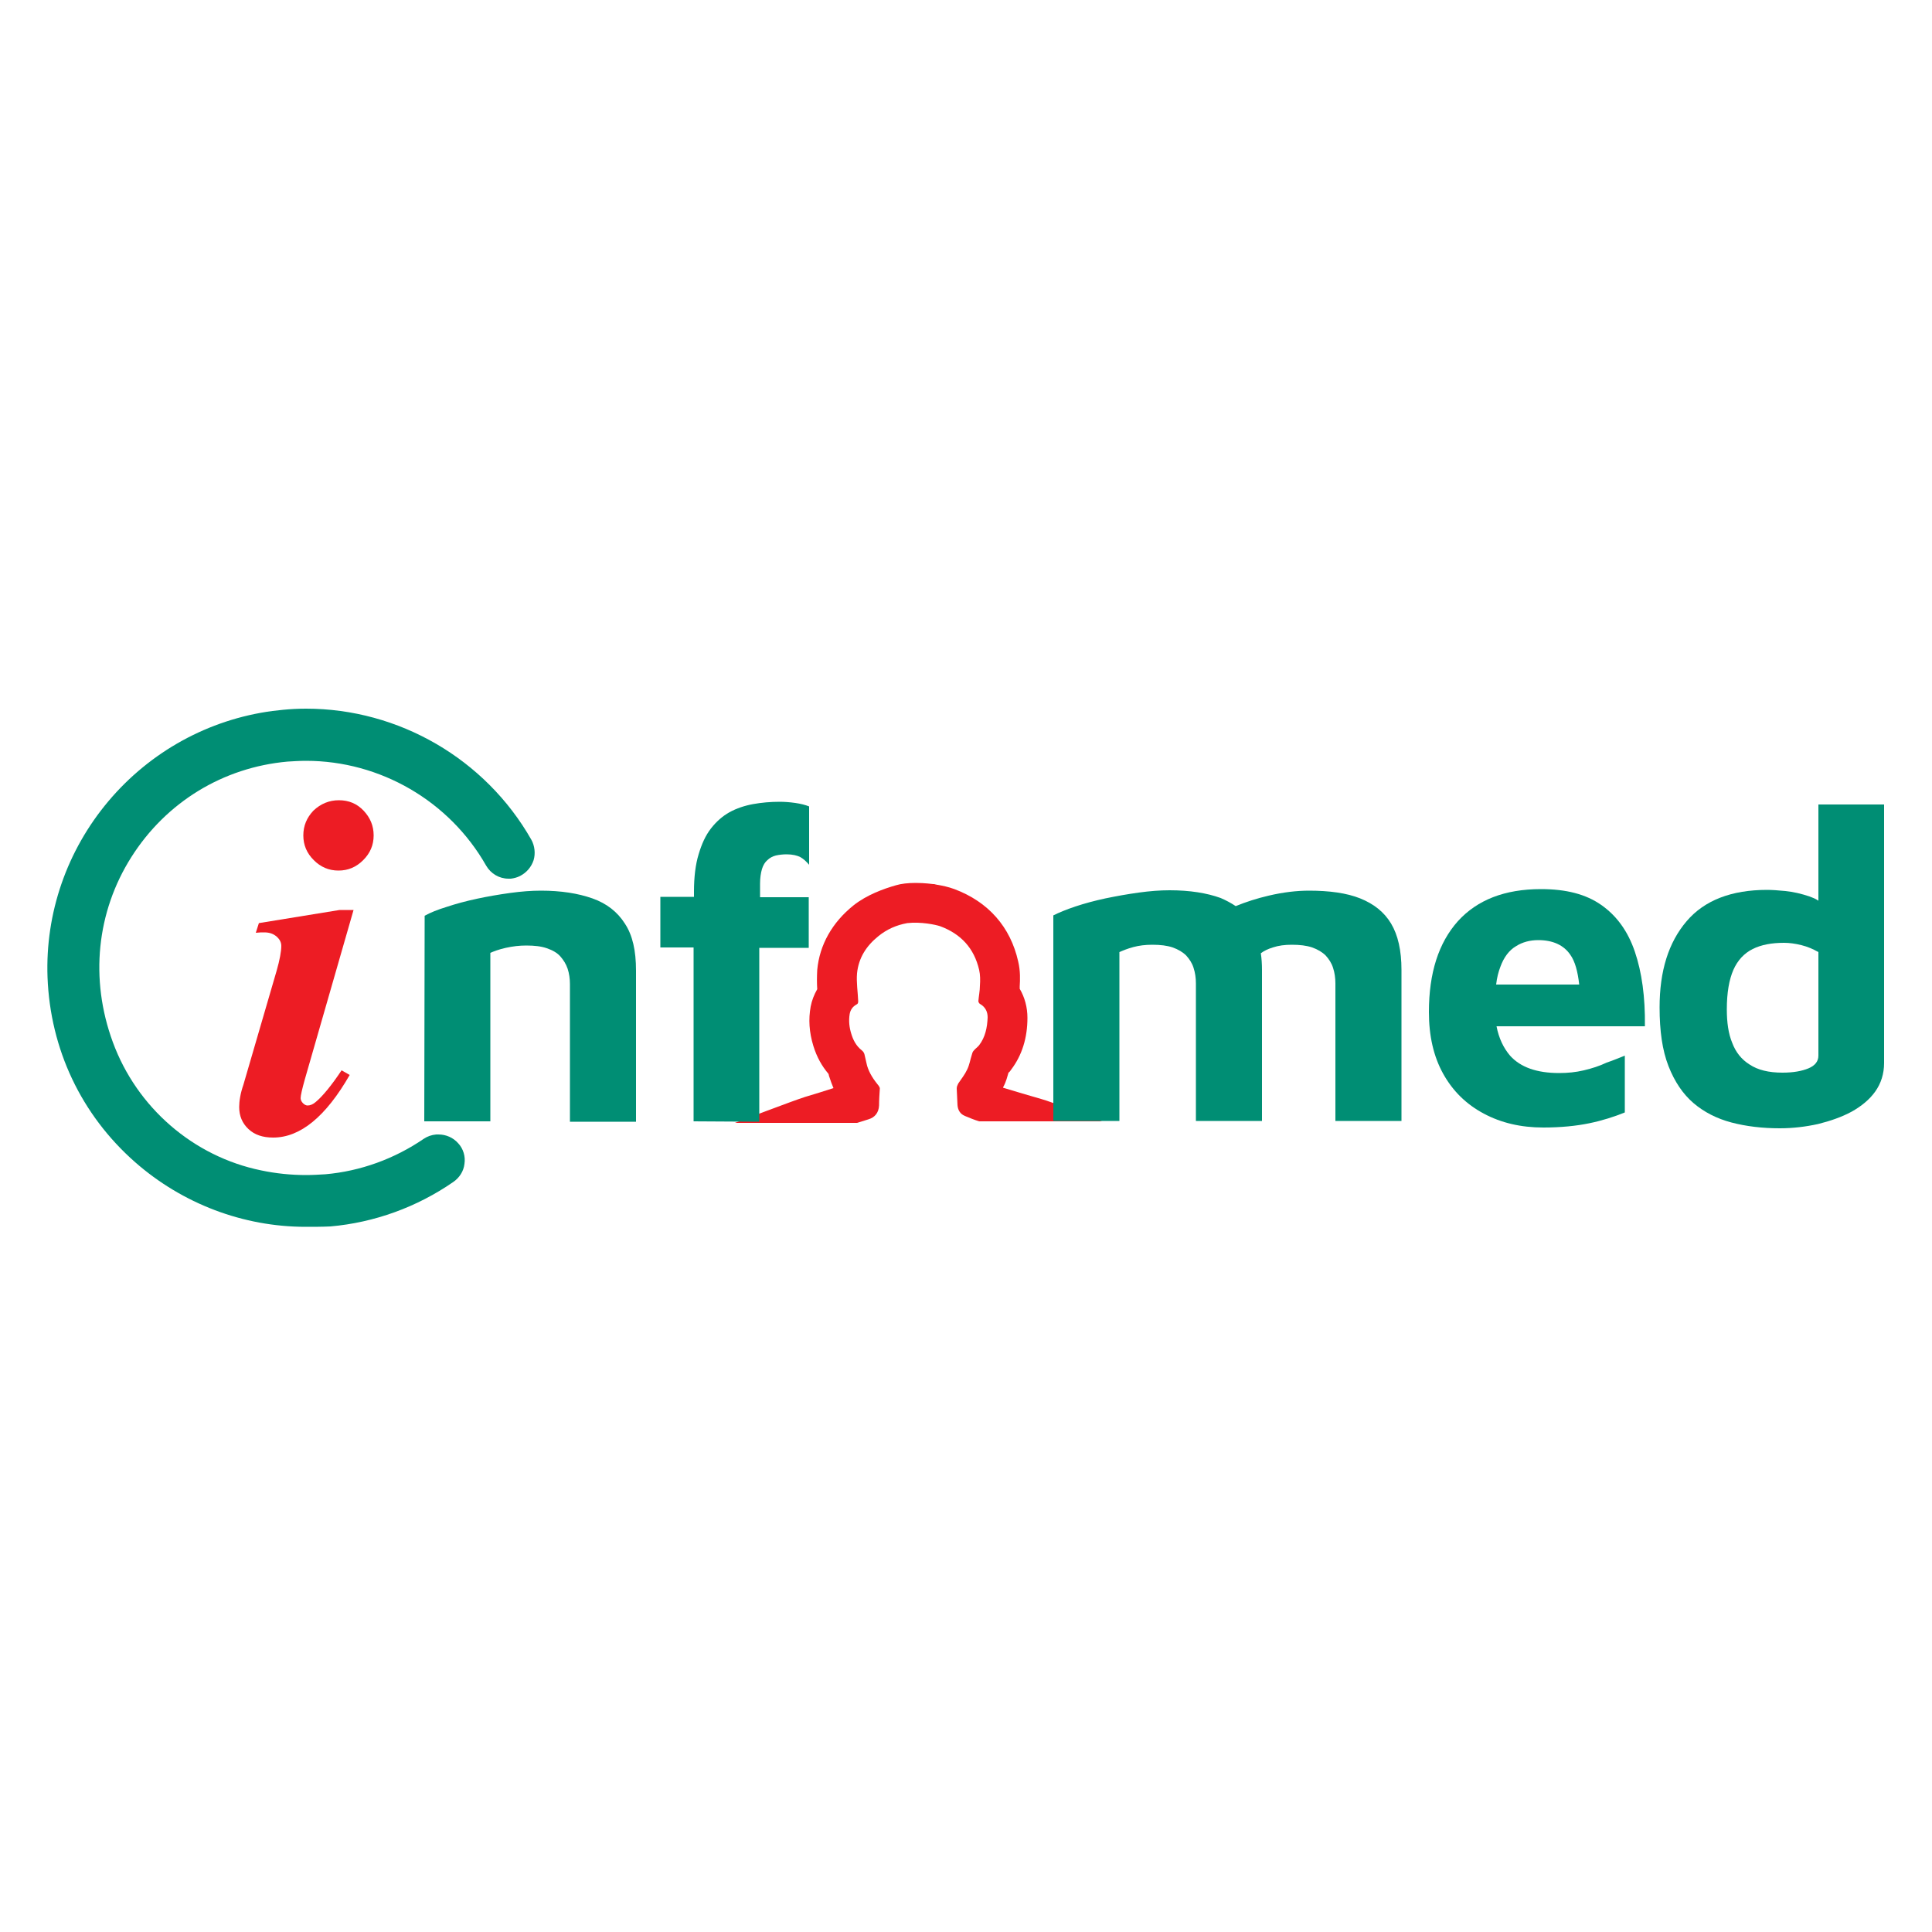
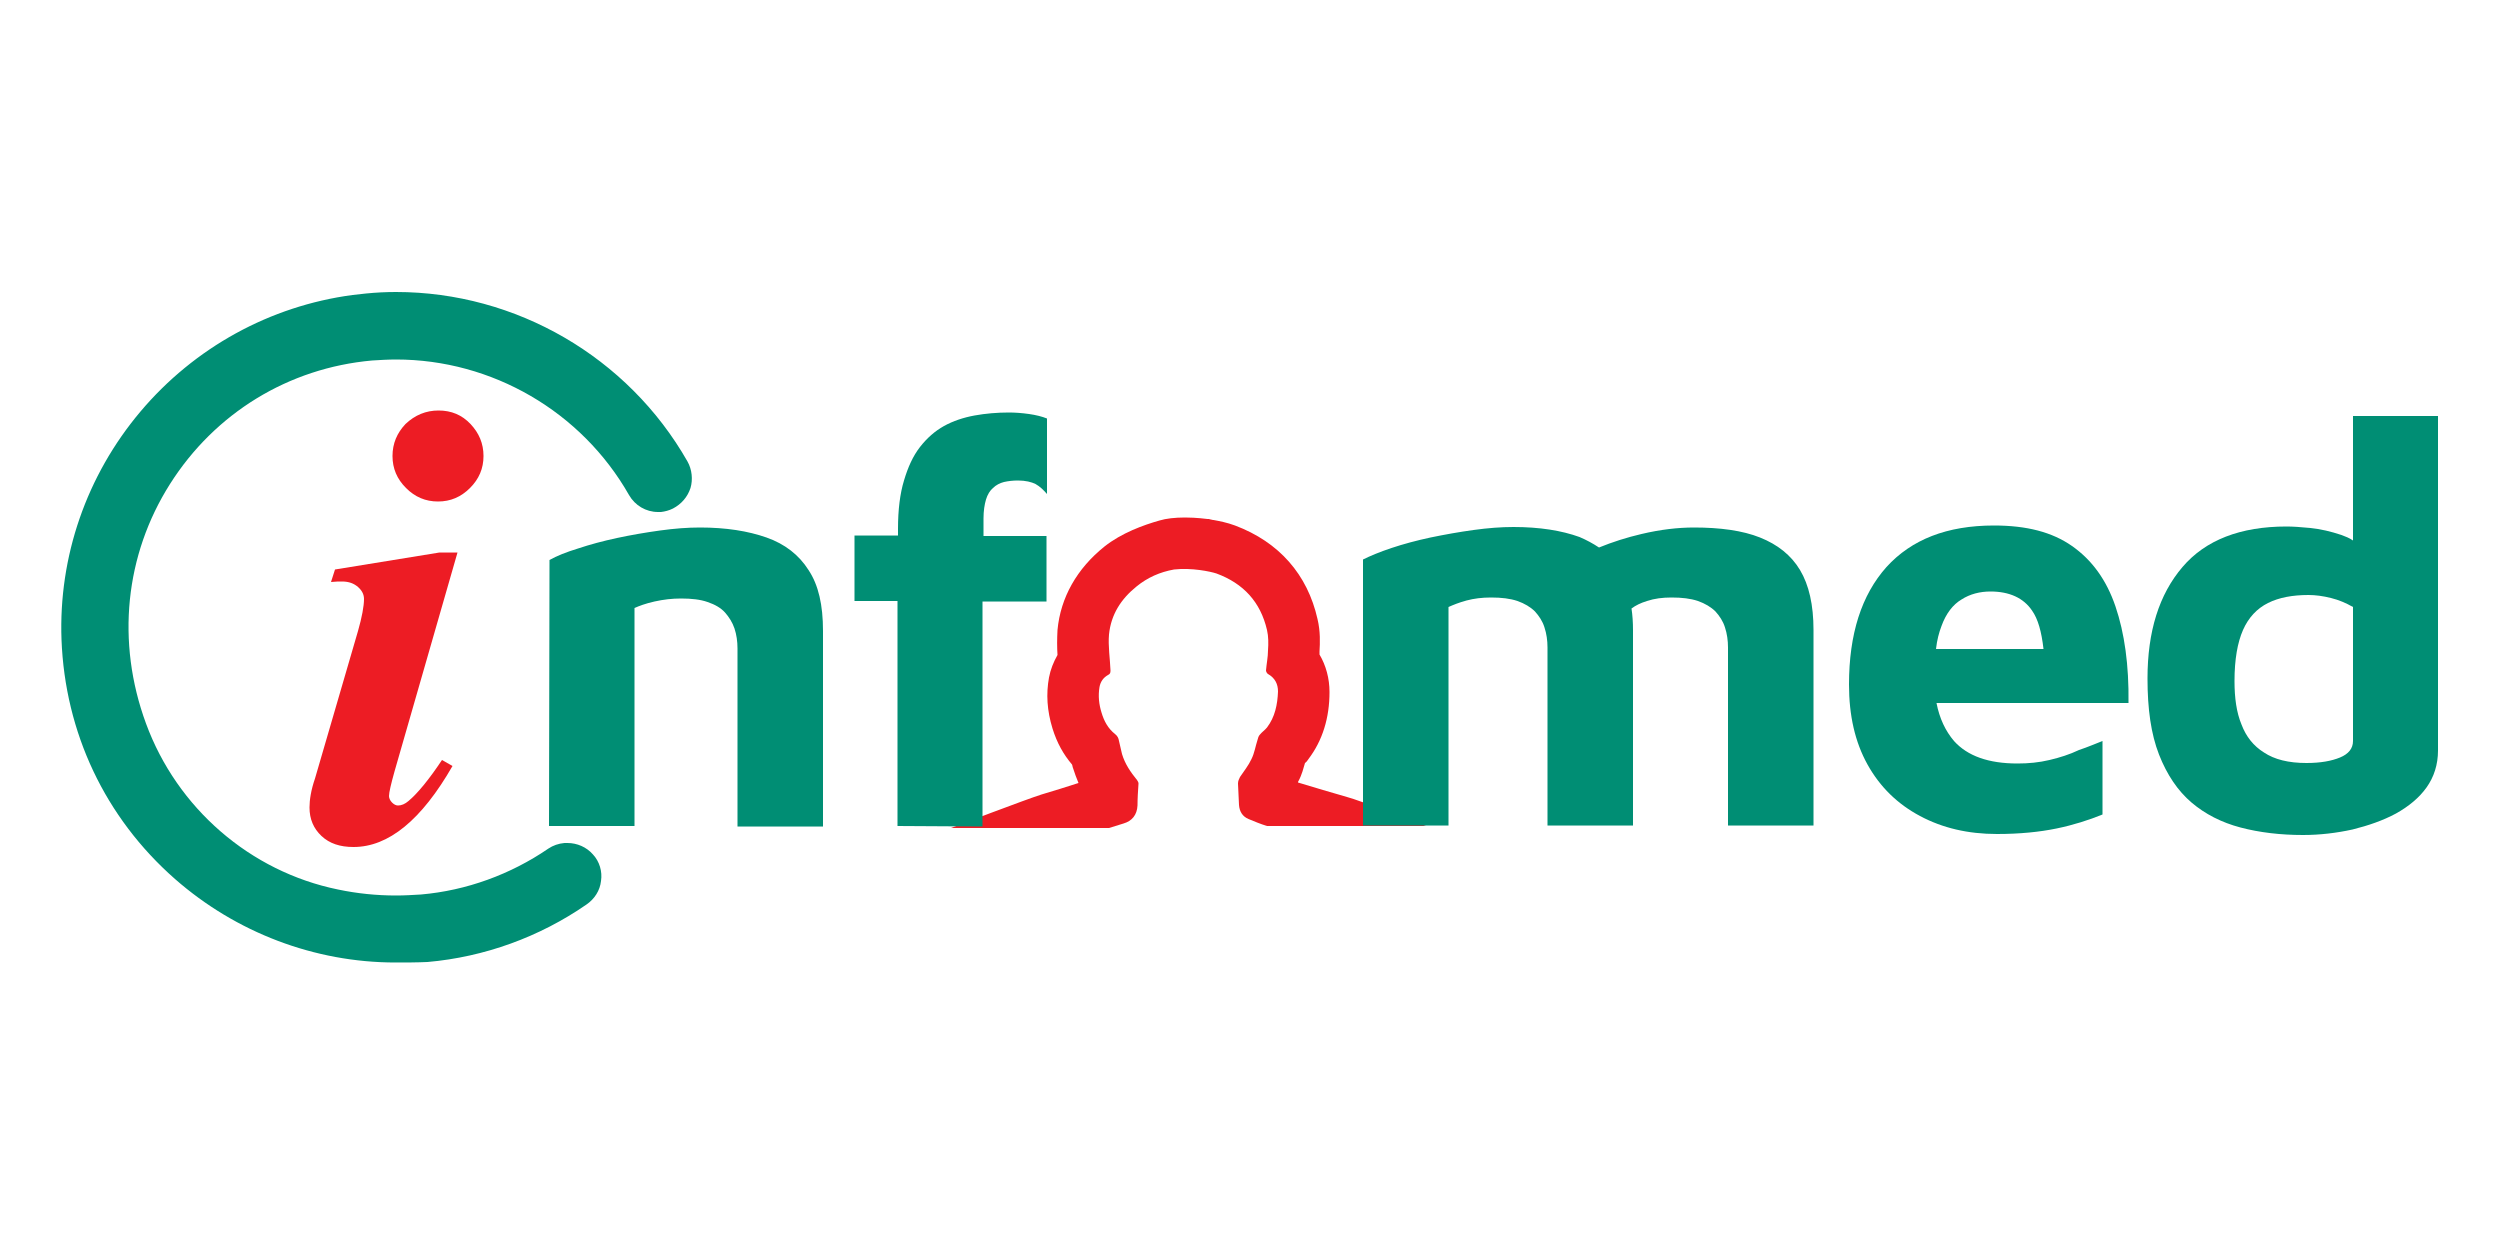
- <svg xmlns="http://www.w3.org/2000/svg" version="1.1" id="Layer_1" x="0px" y="0px" viewBox="0 0 500 500" style="enable-background:new 0 0 500 500;" xml:space="preserve">
+ <svg xmlns="http://www.w3.org/2000/svg" version="1.1" id="Layer_1" x="0px" y="0px" viewBox="0 0 500 250" style="enable-background:new 0 0 500 250;" xml:space="preserve">
  <style type="text/css">
	.st0{fill:#ED1C24;}
	.st1{fill:#008E74;}
</style>
  <g>
-     <path class="st0" d="M285.2,290.2h-31.8c-1.3-0.4-2.5-0.9-3.7-1.4c-1.2-0.5-1.8-1.5-1.9-2.8c-0.1-1.4-0.1-2.9-0.2-4.3   c0-0.5,0.2-0.9,0.4-1.3c0.8-1.2,1.7-2.3,2.3-3.6c0.6-1.2,0.8-2.6,1.2-3.8c0.1-0.4,0.2-0.8,0.5-1.1c0.4-0.5,1-0.9,1.4-1.4   c1.6-2.1,2.1-4.6,2.2-7.2c0-1.5-0.6-2.7-2-3.5c-0.2-0.1-0.4-0.5-0.4-0.7c0.1-1.3,0.4-2.7,0.4-4c0.1-1.4,0.1-2.8-0.2-4.1   c-1.3-5.6-4.7-9.3-10.1-11.3c-1.2-0.4-5-1.2-8.5-0.8c-2.8,0.5-5.3,1.6-7.5,3.4c-3.1,2.5-5.1,5.6-5.5,9.6c-0.2,2.3,0.2,4.8,0.3,7.2   c0,0.5-0.1,0.7-0.5,0.9c-0.9,0.5-1.5,1.3-1.7,2.4c-0.3,1.8-0.1,3.5,0.4,5.1c0.5,1.7,1.3,3.2,2.7,4.3c0.5,0.4,0.7,0.8,0.8,1.4   c0.2,0.8,0.4,1.7,0.6,2.6c0.6,2,1.7,3.6,3,5.2c0.1,0.2,0.3,0.4,0.3,0.7c-0.1,1.5-0.2,3-0.2,4.4c-0.1,1.9-1.1,3.1-2.8,3.6   c-1,0.3-2,0.6-2.9,0.9h-31.6c0,0,15.2-5.8,18.1-6.7c2.4-0.7,4.9-1.5,7.4-2.3c-0.4-1-0.8-2-1.1-3c-0.1-0.2-0.1-0.5-0.2-0.7   c-1.7-2-3-4.3-3.9-7.2c-1.1-3.6-1.3-6.9-0.7-10.2c0.3-1.6,0.9-3.1,1.7-4.5c-0.1-1.5-0.1-3.2,0-5c0.6-6.5,3.9-12.3,9.4-16.7   c3.4-2.7,7.8-4.3,11-5.2c1.3-0.4,3.1-0.6,5.1-0.6c2.4,0,4.4,0.3,4.5,0.3l0.2,0l0.1,0c0.2,0.1,0.5,0.1,0.8,0.2l0.1,0   c1.1,0.2,2.7,0.5,4.3,1.1c8.8,3.3,14.5,9.8,16.5,18.7c0.6,2.5,0.5,4.8,0.4,6.5c0,0,0,0.5,0,0.6c1.3,2.2,2,4.8,2,7.5   c0,5.2-1.4,9.7-4.2,13.4c-0.2,0.3-0.4,0.6-0.7,0.8c-0.3,1-0.6,2.3-1.3,3.6c-0.1,0.1-0.1,0.2-0.1,0.3c1.7,0.5,3.3,1,5,1.5   c1.6,0.5,3.2,0.9,4.8,1.4C271.8,285,285.2,290.2,285.2,290.2z" />
+     <path class="st0" d="M285.2,165.2h-31.8c-1.3-0.4-2.5-0.9-3.7-1.4s-1.8-1.5-1.9-2.8c-0.1-1.4-0.1-2.9-0.2-4.3   c0-0.5,0.2-0.9,0.4-1.3c0.8-1.2,1.7-2.3,2.3-3.6c0.6-1.2,0.8-2.6,1.2-3.8c0.1-0.4,0.2-0.8,0.5-1.1c0.4-0.5,1-0.9,1.4-1.4   c1.6-2.1,2.1-4.6,2.2-7.2c0-1.5-0.6-2.7-2-3.5c-0.2-0.1-0.4-0.5-0.4-0.7c0.1-1.3,0.4-2.7,0.4-4c0.1-1.4,0.1-2.8-0.2-4.1   c-1.3-5.6-4.7-9.3-10.1-11.3c-1.2-0.4-5-1.2-8.5-0.8c-2.8,0.5-5.3,1.6-7.5,3.4c-3.1,2.5-5.1,5.6-5.5,9.6c-0.2,2.3,0.2,4.8,0.3,7.2   c0,0.5-0.1,0.7-0.5,0.9c-0.9,0.5-1.5,1.3-1.7,2.4c-0.3,1.8-0.1,3.5,0.4,5.1c0.5,1.7,1.3,3.2,2.7,4.3c0.5,0.4,0.7,0.8,0.8,1.4   c0.2,0.8,0.4,1.7,0.6,2.6c0.6,2,1.7,3.6,3,5.2c0.1,0.2,0.3,0.4,0.3,0.7c-0.1,1.5-0.2,3-0.2,4.4c-0.1,1.9-1.1,3.1-2.8,3.6   c-1,0.3-2,0.6-2.9,0.9h-31.6c0,0,15.2-5.8,18.1-6.7c2.4-0.7,4.9-1.5,7.4-2.3c-0.4-1-0.8-2-1.1-3c-0.1-0.2-0.1-0.5-0.2-0.7   c-1.7-2-3-4.3-3.9-7.2c-1.1-3.6-1.3-6.9-0.7-10.2c0.3-1.6,0.9-3.1,1.7-4.5c-0.1-1.5-0.1-3.2,0-5c0.6-6.5,3.9-12.3,9.4-16.7   c3.4-2.7,7.8-4.3,11-5.2c1.3-0.4,3.1-0.6,5.1-0.6c2.4,0,4.4,0.3,4.5,0.3h0.2h0.1c0.2,0.1,0.5,0.1,0.8,0.2h0.1   c1.1,0.2,2.7,0.5,4.3,1.1c8.8,3.3,14.5,9.8,16.5,18.7c0.6,2.5,0.5,4.8,0.4,6.5c0,0,0,0.5,0,0.6c1.3,2.2,2,4.8,2,7.5   c0,5.2-1.4,9.7-4.2,13.4c-0.2,0.3-0.4,0.6-0.7,0.8c-0.3,1-0.6,2.3-1.3,3.6c-0.1,0.1-0.1,0.2-0.1,0.3c1.7,0.5,3.3,1,5,1.5   c1.6,0.5,3.2,0.9,4.8,1.4C271.8,160,285.2,165.2,285.2,165.2z" />
    <g>
-       <path class="st1" d="M109.9,237c1.4-0.8,3.4-1.6,5.7-2.3c2.4-0.8,5-1.5,7.8-2.1c2.8-0.6,5.7-1.1,8.6-1.5c2.9-0.4,5.5-0.6,8-0.6    c5.2,0,9.6,0.7,13.3,2c3.7,1.3,6.5,3.5,8.4,6.5c2,3,2.9,7,2.9,12.2v39.1h-17.1v-35.6c0-1.4-0.2-2.8-0.6-4    c-0.4-1.2-1.1-2.3-1.9-3.2c-0.8-0.9-2-1.6-3.5-2.1c-1.4-0.5-3.2-0.7-5.3-0.7c-1.8,0-3.5,0.2-5.3,0.6c-1.8,0.4-3.1,0.9-4,1.3v43.6    h-17.1L109.9,237L109.9,237z" />
-       <path class="st1" d="M179.5,290.2v-45h-8.6v-13.1h8.7v-1.4c0-3.7,0.4-7,1.2-9.6c0.8-2.7,1.8-4.9,3.2-6.7c1.4-1.8,3-3.2,4.8-4.2    c1.8-1,3.9-1.7,6.1-2.1c2.2-0.4,4.5-0.6,6.9-0.6c1.2,0,2.6,0.1,4,0.3c1.4,0.2,2.6,0.5,3.6,0.9v15.1c-0.7-0.8-1.4-1.5-2.3-2    c-0.8-0.4-2-0.7-3.5-0.7c-1,0-1.9,0.1-2.8,0.3c-0.8,0.2-1.6,0.6-2.2,1.2c-0.6,0.5-1.1,1.3-1.4,2.3c-0.3,1-0.5,2.3-0.5,3.8v3.5    h12.6v13.1h-12.8v45L179.5,290.2L179.5,290.2z" />
-       <path class="st1" d="M360,239c-1.8-3-4.5-5.1-8-6.5s-8-2-13.2-2c-3.2,0-6.7,0.4-10.5,1.3c-3,0.7-5.8,1.6-8.5,2.7    c-1.2-0.8-2.5-1.5-3.9-2.1c-3.6-1.3-8-2-13.2-2c-2.5,0-5.1,0.2-8,0.6c-2.9,0.4-5.7,0.9-8.6,1.5c-2.8,0.6-5.4,1.3-7.8,2.1    s-4.3,1.6-5.7,2.3v53.2h17.1v-43.7c0.9-0.4,2.1-0.9,3.6-1.3c1.5-0.4,3.1-0.6,4.9-0.6c2.1,0,3.8,0.2,5.3,0.7    c1.4,0.5,2.6,1.2,3.5,2.1c0.8,0.9,1.5,1.9,1.9,3.2c0.4,1.2,0.6,2.6,0.6,4v35.6h17.1v-39.1c0-1.5-0.1-3-0.3-4.3    c0.8-0.6,1.8-1.1,3.1-1.5c1.5-0.5,3.1-0.7,4.9-0.7c2.1,0,3.8,0.2,5.3,0.7c1.4,0.5,2.6,1.2,3.5,2.1c0.8,0.9,1.5,1.9,1.9,3.2    c0.4,1.2,0.6,2.6,0.6,4v35.6h17.1v-39.1C362.7,246,361.8,242,360,239z" />
-       <path class="st1" d="M409.9,277c-2.1,0.5-4.2,0.7-6.4,0.7c-5.8,0-10-1.5-12.7-4.5c-1.7-2-2.9-4.5-3.5-7.6h38.4    c0.1-7.6-0.8-14-2.6-19.3c-1.8-5.3-4.7-9.3-8.7-12.1c-4-2.8-9.1-4.1-15.6-4.1c-9.4,0-16.5,2.8-21.5,8.3c-5,5.6-7.5,13.4-7.5,23.5    c0,6.2,1.2,11.5,3.7,16c2.5,4.5,6,7.9,10.5,10.3c4.5,2.4,9.6,3.6,15.4,3.6c4.5,0,8.5-0.4,11.9-1.1c3.4-0.7,6.5-1.7,9.2-2.8v-14.7    c-1.3,0.5-2.9,1.2-4.7,1.8C413.9,275.9,412,276.5,409.9,277z M388.3,250.2c0.9-2.5,2.3-4.3,4-5.3c1.7-1.1,3.7-1.6,5.8-1.6    c3.8,0,6.6,1.3,8.3,3.8c1.2,1.7,1.9,4.2,2.3,7.7c-5.3,0-21.5,0-21.5,0C387.4,253,387.8,251.5,388.3,250.2z" />
-       <path class="st1" d="M460.6,292c-4.5,0-8.7-0.5-12.5-1.5c-3.8-1-7.1-2.7-9.8-5s-4.9-5.5-6.5-9.6c-1.6-4.1-2.3-9.1-2.3-15.2    c0-9.4,2.3-16.8,7-22.3c4.6-5.4,11.6-8.1,20.8-8.1c1.2,0,2.8,0.1,4.8,0.3c2,0.2,4.1,0.7,6.2,1.4c0.8,0.3,1.6,0.6,2.3,1.1    c0-8.6,0-24.9,0-24.9h17v66.9c0,2.8-0.8,5.3-2.3,7.4c-1.5,2.1-3.6,3.8-6.1,5.2c-2.6,1.4-5.5,2.4-8.7,3.2    C467.3,291.6,464,292,460.6,292z M461.3,277.6c2.8,0,5-0.4,6.7-1.1c1.7-0.7,2.6-1.8,2.6-3.3v-26.8c-1.4-0.8-2.8-1.4-4.4-1.8    c-1.6-0.4-3.1-0.6-4.5-0.6c-3.2,0-5.9,0.5-8.1,1.6c-2.2,1.1-3.9,2.9-5,5.4c-1.1,2.5-1.7,5.9-1.7,10.2c0,3.4,0.4,6.3,1.4,8.7    c0.9,2.4,2.4,4.3,4.5,5.6C454.9,276.9,457.7,277.6,461.3,277.6z" />
+       <path class="st1" d="M109.9,112c1.4-0.8,3.4-1.6,5.7-2.3c2.4-0.8,5-1.5,7.8-2.1s5.7-1.1,8.6-1.5s5.5-0.6,8-0.6    c5.2,0,9.6,0.7,13.3,2s6.5,3.5,8.4,6.5c2,3,2.9,7,2.9,12.2v39.1h-17.1v-35.6c0-1.4-0.2-2.8-0.6-4c-0.4-1.2-1.1-2.3-1.9-3.2    c-0.8-0.9-2-1.6-3.5-2.1c-1.4-0.5-3.2-0.7-5.3-0.7c-1.8,0-3.5,0.2-5.3,0.6c-1.8,0.4-3.1,0.9-4,1.3v43.6h-17.1L109.9,112L109.9,112    z" />
+       <path class="st1" d="M179.5,165.2v-45h-8.6v-13.1h8.7v-1.4c0-3.7,0.4-7,1.2-9.6c0.8-2.7,1.8-4.9,3.2-6.7s3-3.2,4.8-4.2    s3.9-1.7,6.1-2.1c2.2-0.4,4.5-0.6,6.9-0.6c1.2,0,2.6,0.1,4,0.3s2.6,0.5,3.6,0.9v15.1c-0.7-0.8-1.4-1.5-2.3-2    c-0.8-0.4-2-0.7-3.5-0.7c-1,0-1.9,0.1-2.8,0.3c-0.8,0.2-1.6,0.6-2.2,1.2c-0.6,0.5-1.1,1.3-1.4,2.3c-0.3,1-0.5,2.3-0.5,3.8v3.5    h12.6v13.1h-12.8v45L179.5,165.2L179.5,165.2z" />
+       <path class="st1" d="M360,114c-1.8-3-4.5-5.1-8-6.5s-8-2-13.2-2c-3.2,0-6.7,0.4-10.5,1.3c-3,0.7-5.8,1.6-8.5,2.7    c-1.2-0.8-2.5-1.5-3.9-2.1c-3.6-1.3-8-2-13.2-2c-2.5,0-5.1,0.2-8,0.6c-2.9,0.4-5.7,0.9-8.6,1.5c-2.8,0.6-5.4,1.3-7.8,2.1    s-4.3,1.6-5.7,2.3v53.2h17.1v-43.7c0.9-0.4,2.1-0.9,3.6-1.3c1.5-0.4,3.1-0.6,4.9-0.6c2.1,0,3.8,0.2,5.3,0.7    c1.4,0.5,2.6,1.2,3.5,2.1c0.8,0.9,1.5,1.9,1.9,3.2c0.4,1.2,0.6,2.6,0.6,4v35.6h17.1V126c0-1.5-0.1-3-0.3-4.3    c0.8-0.6,1.8-1.1,3.1-1.5c1.5-0.5,3.1-0.7,4.9-0.7c2.1,0,3.8,0.2,5.3,0.7c1.4,0.5,2.6,1.2,3.5,2.1c0.8,0.9,1.5,1.9,1.9,3.2    c0.4,1.2,0.6,2.6,0.6,4v35.6h17.1V126C362.7,121,361.8,117,360,114z" />
+       <path class="st1" d="M409.9,152c-2.1,0.5-4.2,0.7-6.4,0.7c-5.8,0-10-1.5-12.7-4.5c-1.7-2-2.9-4.5-3.5-7.6h38.4    c0.1-7.6-0.8-14-2.6-19.3c-1.8-5.3-4.7-9.3-8.7-12.1s-9.1-4.1-15.6-4.1c-9.4,0-16.5,2.8-21.5,8.3c-5,5.6-7.5,13.4-7.5,23.5    c0,6.2,1.2,11.5,3.7,16s6,7.9,10.5,10.3s9.6,3.6,15.4,3.6c4.5,0,8.5-0.4,11.9-1.1s6.5-1.7,9.2-2.8v-14.7c-1.3,0.5-2.9,1.2-4.7,1.8    C413.9,150.9,412,151.5,409.9,152z M388.3,125.2c0.9-2.5,2.3-4.3,4-5.3c1.7-1.1,3.7-1.6,5.8-1.6c3.8,0,6.6,1.3,8.3,3.8    c1.2,1.7,1.9,4.2,2.3,7.7c-5.3,0-21.5,0-21.5,0C387.4,128,387.8,126.5,388.3,125.2z" />
+       <path class="st1" d="M460.6,167c-4.5,0-8.7-0.5-12.5-1.5s-7.1-2.7-9.8-5s-4.9-5.5-6.5-9.6s-2.3-9.1-2.3-15.2    c0-9.4,2.3-16.8,7-22.3c4.6-5.4,11.6-8.1,20.8-8.1c1.2,0,2.8,0.1,4.8,0.3s4.1,0.7,6.2,1.4c0.8,0.3,1.6,0.6,2.3,1.1    c0-8.6,0-24.9,0-24.9h17v66.9c0,2.8-0.8,5.3-2.3,7.4s-3.6,3.8-6.1,5.2c-2.6,1.4-5.5,2.4-8.7,3.2C467.3,166.6,464,167,460.6,167z     M461.3,152.6c2.8,0,5-0.4,6.7-1.1s2.6-1.8,2.6-3.3v-26.8c-1.4-0.8-2.8-1.4-4.4-1.8c-1.6-0.4-3.1-0.6-4.5-0.6    c-3.2,0-5.9,0.5-8.1,1.6s-3.9,2.9-5,5.4s-1.7,5.9-1.7,10.2c0,3.4,0.4,6.3,1.4,8.7c0.9,2.4,2.4,4.3,4.5,5.6    C454.9,151.9,457.7,152.6,461.3,152.6z" />
    </g>
-     <path class="st0" d="M91.5,235.5l-12.6,43.8c-0.7,2.5-1.1,4.2-1.1,4.9c0,0.4,0.2,0.9,0.6,1.3s0.8,0.6,1.2,0.6   c0.7,0,1.4-0.3,2.1-0.9c1.8-1.5,4.1-4.3,6.7-8.2l2.1,1.2c-6.2,10.8-12.8,16.2-19.8,16.2c-2.7,0-4.8-0.7-6.4-2.2   c-1.6-1.5-2.4-3.4-2.4-5.7c0-1.5,0.3-3.5,1.1-5.8l8.6-29.5c0.8-2.8,1.2-5,1.2-6.4c0-0.9-0.4-1.7-1.2-2.4c-0.8-0.7-1.8-1.1-3.2-1.1   c-0.6,0-1.3,0-2.2,0.1l0.8-2.5l20.9-3.4H91.5L91.5,235.5z M87.7,207.1c2.6,0,4.7,0.9,6.4,2.7c1.7,1.8,2.6,3.9,2.6,6.4   c0,2.5-0.9,4.6-2.7,6.4c-1.8,1.8-3.9,2.7-6.4,2.7c-2.5,0-4.6-0.9-6.4-2.7c-1.8-1.8-2.7-3.9-2.7-6.4c0-2.5,0.9-4.6,2.6-6.4   C83,208,85.2,207.1,87.7,207.1z" />
-     <path class="st1" d="M79.1,317.5c-16.2,0-31.9-6-44.1-16.7c-14-12.3-22-29.3-22.7-47.9c-0.6-16.6,5-32.8,15.8-45.6   S54,186.2,70.5,184c0.9-0.1,1.8-0.2,2.7-0.3c2-0.2,4-0.3,6-0.3c24,0,46.4,13,58.3,33.9c0.9,1.6,1.1,3.6,0.6,5.3   c-0.6,1.8-1.8,3.2-3.5,4.1c-0.8,0.4-1.6,0.6-2.4,0.7c-0.2,0-0.4,0-0.6,0c-2.4,0-4.6-1.3-5.8-3.4c-9.5-16.7-27.4-27.1-46.6-27.1   c-1.6,0-3.2,0.1-4.8,0.2c-16.7,1.5-31.4,10.5-40.4,24.7c-9,14.2-10.8,31.6-4.8,47.9c6.2,16.9,20.8,29.6,38.4,33.2   c3.8,0.8,7.7,1.2,11.6,1.2c1.7,0,3.3-0.1,5-0.2c9.1-0.8,17.9-4,25.5-9.2c0.9-0.6,2-1,3.2-1.1c0.2,0,0.4,0,0.6,0   c1.9,0,3.8,0.8,5.1,2.3c1.3,1.4,1.9,3.4,1.6,5.3c-0.2,1.9-1.3,3.6-2.9,4.7c-9.4,6.5-20.4,10.5-31.8,11.5   C83.3,317.5,81.2,317.5,79.1,317.5z" />
-     <path class="st1" d="M85.2,315.3c-17.9,1.6-35.3-4-48.9-16c-13.6-11.9-21.4-28.4-22.1-46.5c-0.6-16.1,4.9-31.9,15.4-44.3   c10.5-12.4,25.1-20.5,41.1-22.6c0.9-0.1,1.8-0.2,2.6-0.3c25.3-2.3,49.8,10.5,62.5,32.7c0.7,1.2,0.8,2.5,0.4,3.8   c-0.4,1.3-1.3,2.3-2.5,2.9c-0.5,0.3-1.1,0.4-1.7,0.5c-1.8,0.2-3.6-0.8-4.6-2.4c-10.8-18.9-31.7-29.9-53.4-27.9   c-17.3,1.6-32.5,10.9-41.8,25.6c-9.3,14.7-11.2,32.8-5,49.6c6.4,17.6,21.6,30.8,39.8,34.4c5.7,1.2,11.5,1.5,17.1,1   c9.5-0.9,18.6-4.2,26.4-9.5c0.7-0.4,1.4-0.7,2.2-0.8c1.5-0.1,3,0.4,4,1.6c0.9,1,1.3,2.4,1.2,3.7c-0.2,1.4-0.9,2.6-2,3.3   C106.9,310.5,96.3,314.3,85.2,315.3z" />
+     <path class="st0" d="M91.5,110.5l-12.6,43.8c-0.7,2.5-1.1,4.2-1.1,4.9c0,0.4,0.2,0.9,0.6,1.3s0.8,0.6,1.2,0.6   c0.7,0,1.4-0.3,2.1-0.9c1.8-1.5,4.1-4.3,6.7-8.2l2.1,1.2c-6.2,10.8-12.8,16.2-19.8,16.2c-2.7,0-4.8-0.7-6.4-2.2s-2.4-3.4-2.4-5.7   c0-1.5,0.3-3.5,1.1-5.8l8.6-29.5c0.8-2.8,1.2-5,1.2-6.4c0-0.9-0.4-1.7-1.2-2.4c-0.8-0.7-1.8-1.1-3.2-1.1c-0.6,0-1.3,0-2.2,0.1   l0.8-2.5l20.9-3.4H91.5L91.5,110.5z M87.7,82.1c2.6,0,4.7,0.9,6.4,2.7c1.7,1.8,2.6,3.9,2.6,6.4s-0.9,4.6-2.7,6.4   c-1.8,1.8-3.9,2.7-6.4,2.7s-4.6-0.9-6.4-2.7s-2.7-3.9-2.7-6.4s0.9-4.6,2.6-6.4C83,83,85.2,82.1,87.7,82.1z" />
+     <path class="st1" d="M79.1,192.5c-16.2,0-31.9-6-44.1-16.7c-14-12.3-22-29.3-22.7-47.9c-0.6-16.6,5-32.8,15.8-45.6S54,61.2,70.5,59   c0.9-0.1,1.8-0.2,2.7-0.3c2-0.2,4-0.3,6-0.3c24,0,46.4,13,58.3,33.9c0.9,1.6,1.1,3.6,0.6,5.3c-0.6,1.8-1.8,3.2-3.5,4.1   c-0.8,0.4-1.6,0.6-2.4,0.7c-0.2,0-0.4,0-0.6,0c-2.4,0-4.6-1.3-5.8-3.4c-9.5-16.7-27.4-27.1-46.6-27.1c-1.6,0-3.2,0.1-4.8,0.2   C57.7,73.6,43,82.6,34,96.8s-10.8,31.6-4.8,47.9c6.2,16.9,20.8,29.6,38.4,33.2c3.8,0.8,7.7,1.2,11.6,1.2c1.7,0,3.3-0.1,5-0.2   c9.1-0.8,17.9-4,25.5-9.2c0.9-0.6,2-1,3.2-1.1c0.2,0,0.4,0,0.6,0c1.9,0,3.8,0.8,5.1,2.3c1.3,1.4,1.9,3.4,1.6,5.3   c-0.2,1.9-1.3,3.6-2.9,4.7c-9.4,6.5-20.4,10.5-31.8,11.5C83.3,192.5,81.2,192.5,79.1,192.5z" />
+     <path class="st1" d="M85.2,190.3c-17.9,1.6-35.3-4-48.9-16c-13.6-11.9-21.4-28.4-22.1-46.5c-0.6-16.1,4.9-31.9,15.4-44.3   C40.1,71.1,54.7,63,70.7,60.9c0.9-0.1,1.8-0.2,2.6-0.3c25.3-2.3,49.8,10.5,62.5,32.7c0.7,1.2,0.8,2.5,0.4,3.8   c-0.4,1.3-1.3,2.3-2.5,2.9c-0.5,0.3-1.1,0.4-1.7,0.5c-1.8,0.2-3.6-0.8-4.6-2.4C116.6,79.2,95.7,68.2,74,70.2   c-17.3,1.6-32.5,10.9-41.8,25.6c-9.3,14.7-11.2,32.8-5,49.6c6.4,17.6,21.6,30.8,39.8,34.4c5.7,1.2,11.5,1.5,17.1,1   c9.5-0.9,18.6-4.2,26.4-9.5c0.7-0.4,1.4-0.7,2.2-0.8c1.5-0.1,3,0.4,4,1.6c0.9,1,1.3,2.4,1.2,3.7c-0.2,1.4-0.9,2.6-2,3.3   C106.9,185.5,96.3,189.3,85.2,190.3z" />
  </g>
</svg>
